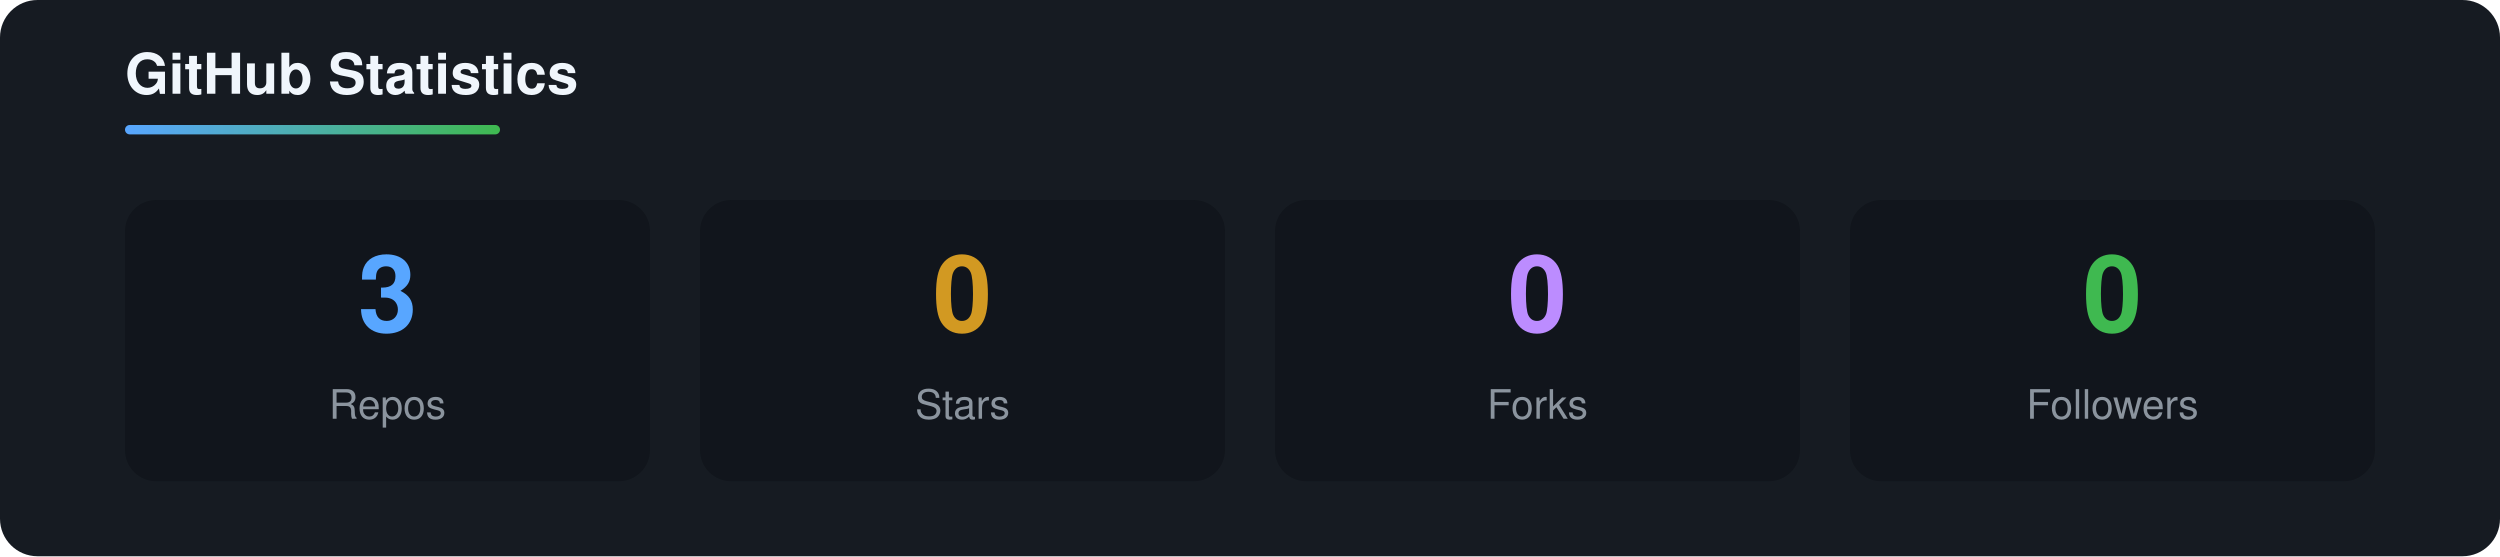
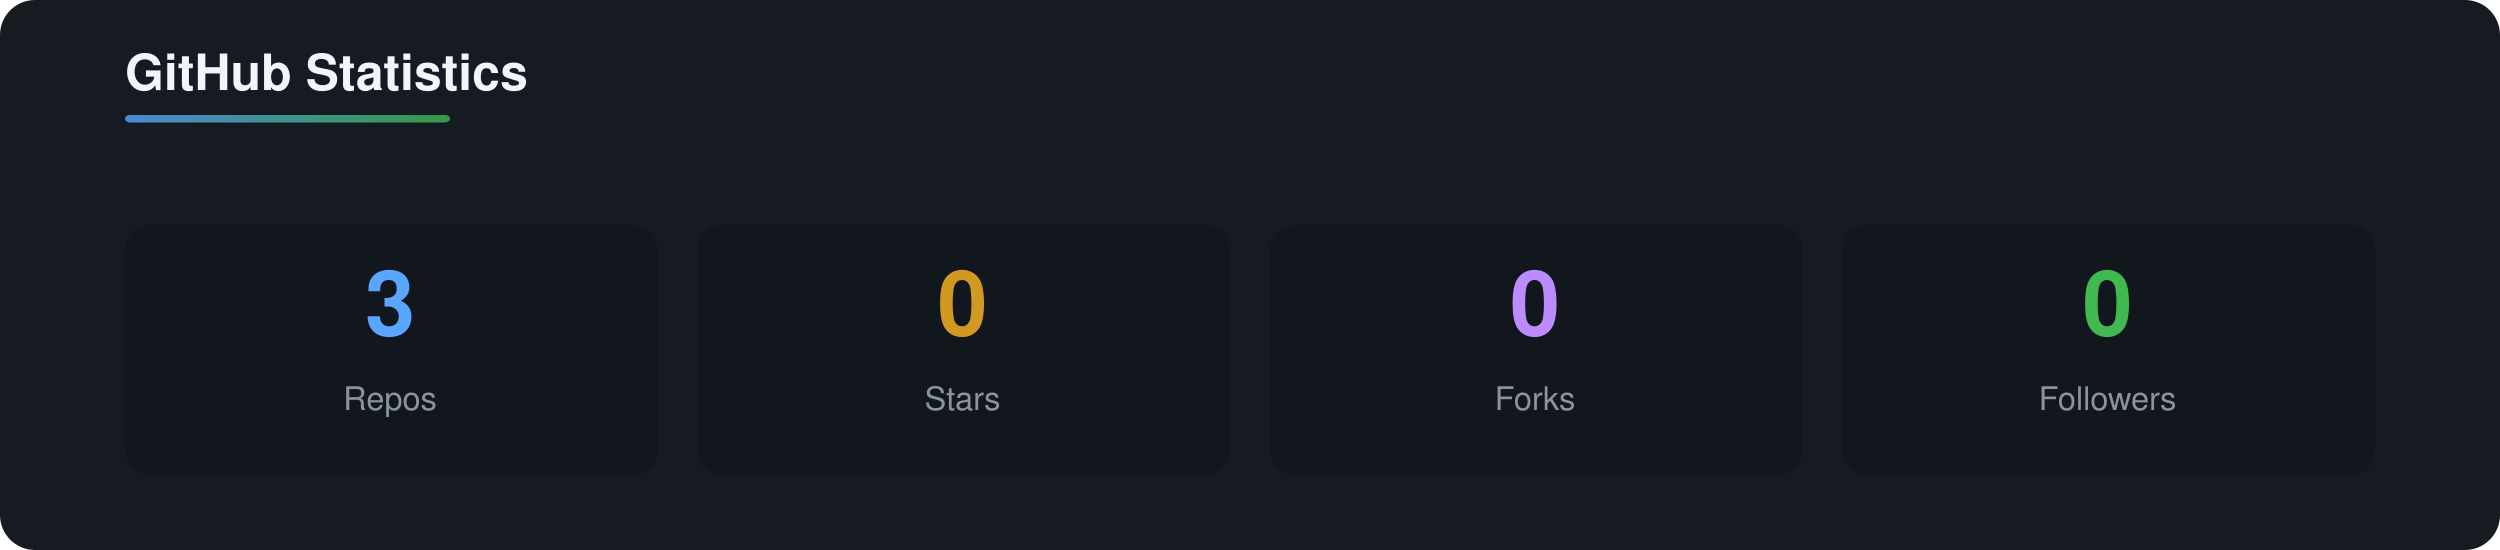
- <svg xmlns="http://www.w3.org/2000/svg" width="800" height="178" viewBox="0 0 800 178">
+ <svg xmlns="http://www.w3.org/2000/svg" width="100%" height="220" viewBox="0 0 1000 220">
  <defs>
-     <linearGradient id="accent-grad" x1="0%" y1="0%" x2="100%" y2="0%">
-       <stop offset="0%" style="stop-color:#58a6ff;stop-opacity:1" />
-       <stop offset="100%" style="stop-color:#3fb950;stop-opacity:1" />
+     <linearGradient id="ag" x1="0%" y1="0%" x2="100%" y2="0%">
+       <stop offset="0%" stop-color="#58a6ff" />
+       <stop offset="100%" stop-color="#3fb950" />
    </linearGradient>
-     <filter id="sh" x="-2%" y="-2%" width="104%" height="104%">
-       <feDropShadow dx="0" dy="2" stdDeviation="6" flood-color="#000" flood-opacity="0.35" />
-     </filter>
  </defs>
-   <rect width="800" height="178" rx="12" fill="#161b22" />
-   <text x="40" y="30" fill="#f0f6fc" font-size="18" font-weight="700" font-family="-apple-system,BlinkMacSystemFont,Segoe UI,Helvetica,Arial,sans-serif">GitHub Statistics</text>
-   <rect x="40" y="40" width="120" height="3" rx="1.5" fill="url(#accent-grad)" />
-   <rect x="40" y="64" width="168" height="90" rx="10" fill="#0d1117" opacity="0.6" />
-   <text x="124" y="106" fill="#58a6ff" font-size="34" font-weight="bold" font-family="-apple-system,BlinkMacSystemFont,Segoe UI,Helvetica,Arial,sans-serif" text-anchor="middle">3</text>
-   <text x="124" y="134" fill="#8b949e" font-size="13" font-weight="normal" font-family="-apple-system,BlinkMacSystemFont,Segoe UI,Helvetica,Arial,sans-serif" text-anchor="middle">Repos</text>
-   <rect x="224" y="64" width="168" height="90" rx="10" fill="#0d1117" opacity="0.6" />
-   <text x="308" y="106" fill="#d29922" font-size="34" font-weight="bold" font-family="-apple-system,BlinkMacSystemFont,Segoe UI,Helvetica,Arial,sans-serif" text-anchor="middle">0</text>
-   <text x="308" y="134" fill="#8b949e" font-size="13" font-weight="normal" font-family="-apple-system,BlinkMacSystemFont,Segoe UI,Helvetica,Arial,sans-serif" text-anchor="middle">Stars</text>
-   <rect x="408" y="64" width="168" height="90" rx="10" fill="#0d1117" opacity="0.6" />
-   <text x="492" y="106" fill="#bc8cff" font-size="34" font-weight="bold" font-family="-apple-system,BlinkMacSystemFont,Segoe UI,Helvetica,Arial,sans-serif" text-anchor="middle">0</text>
-   <text x="492" y="134" fill="#8b949e" font-size="13" font-weight="normal" font-family="-apple-system,BlinkMacSystemFont,Segoe UI,Helvetica,Arial,sans-serif" text-anchor="middle">Forks</text>
-   <rect x="592" y="64" width="168" height="90" rx="10" fill="#0d1117" opacity="0.6" />
-   <text x="676" y="106" fill="#3fb950" font-size="34" font-weight="bold" font-family="-apple-system,BlinkMacSystemFont,Segoe UI,Helvetica,Arial,sans-serif" text-anchor="middle">0</text>
-   <text x="676" y="134" fill="#8b949e" font-size="13" font-weight="normal" font-family="-apple-system,BlinkMacSystemFont,Segoe UI,Helvetica,Arial,sans-serif" text-anchor="middle">Followers</text>
+   <rect width="1000" height="220" rx="14" fill="#161b22" />
+   <text x="50" y="36" fill="#f0f6fc" font-size="20" font-weight="bold" font-family="-apple-system,BlinkMacSystemFont,Segoe UI,Helvetica,Arial,sans-serif" text-anchor="start">GitHub Statistics</text>
+   <rect x="50" y="46" width="130" height="3" rx="2" fill="url(#ag)" opacity="0.8" />
+   <rect x="50" y="90" width="213" height="100" rx="10" fill="#0d1117" opacity="0.5" />
+   <text x="156" y="134" fill="#58a6ff" font-size="36" font-weight="bold" font-family="-apple-system,BlinkMacSystemFont,Segoe UI,Helvetica,Arial,sans-serif" text-anchor="middle">3</text>
+   <text x="156" y="164" fill="#8b949e" font-size="13" font-weight="normal" font-family="-apple-system,BlinkMacSystemFont,Segoe UI,Helvetica,Arial,sans-serif" text-anchor="middle">Repos</text>
+   <rect x="279" y="90" width="213" height="100" rx="10" fill="#0d1117" opacity="0.5" />
+   <text x="385" y="134" fill="#d29922" font-size="36" font-weight="bold" font-family="-apple-system,BlinkMacSystemFont,Segoe UI,Helvetica,Arial,sans-serif" text-anchor="middle">0</text>
+   <text x="385" y="164" fill="#8b949e" font-size="13" font-weight="normal" font-family="-apple-system,BlinkMacSystemFont,Segoe UI,Helvetica,Arial,sans-serif" text-anchor="middle">Stars</text>
+   <rect x="508" y="90" width="213" height="100" rx="10" fill="#0d1117" opacity="0.5" />
+   <text x="614" y="134" fill="#bc8cff" font-size="36" font-weight="bold" font-family="-apple-system,BlinkMacSystemFont,Segoe UI,Helvetica,Arial,sans-serif" text-anchor="middle">0</text>
+   <text x="614" y="164" fill="#8b949e" font-size="13" font-weight="normal" font-family="-apple-system,BlinkMacSystemFont,Segoe UI,Helvetica,Arial,sans-serif" text-anchor="middle">Forks</text>
+   <rect x="737" y="90" width="213" height="100" rx="10" fill="#0d1117" opacity="0.5" />
+   <text x="843" y="134" fill="#3fb950" font-size="36" font-weight="bold" font-family="-apple-system,BlinkMacSystemFont,Segoe UI,Helvetica,Arial,sans-serif" text-anchor="middle">0</text>
+   <text x="843" y="164" fill="#8b949e" font-size="13" font-weight="normal" font-family="-apple-system,BlinkMacSystemFont,Segoe UI,Helvetica,Arial,sans-serif" text-anchor="middle">Followers</text>
</svg>
